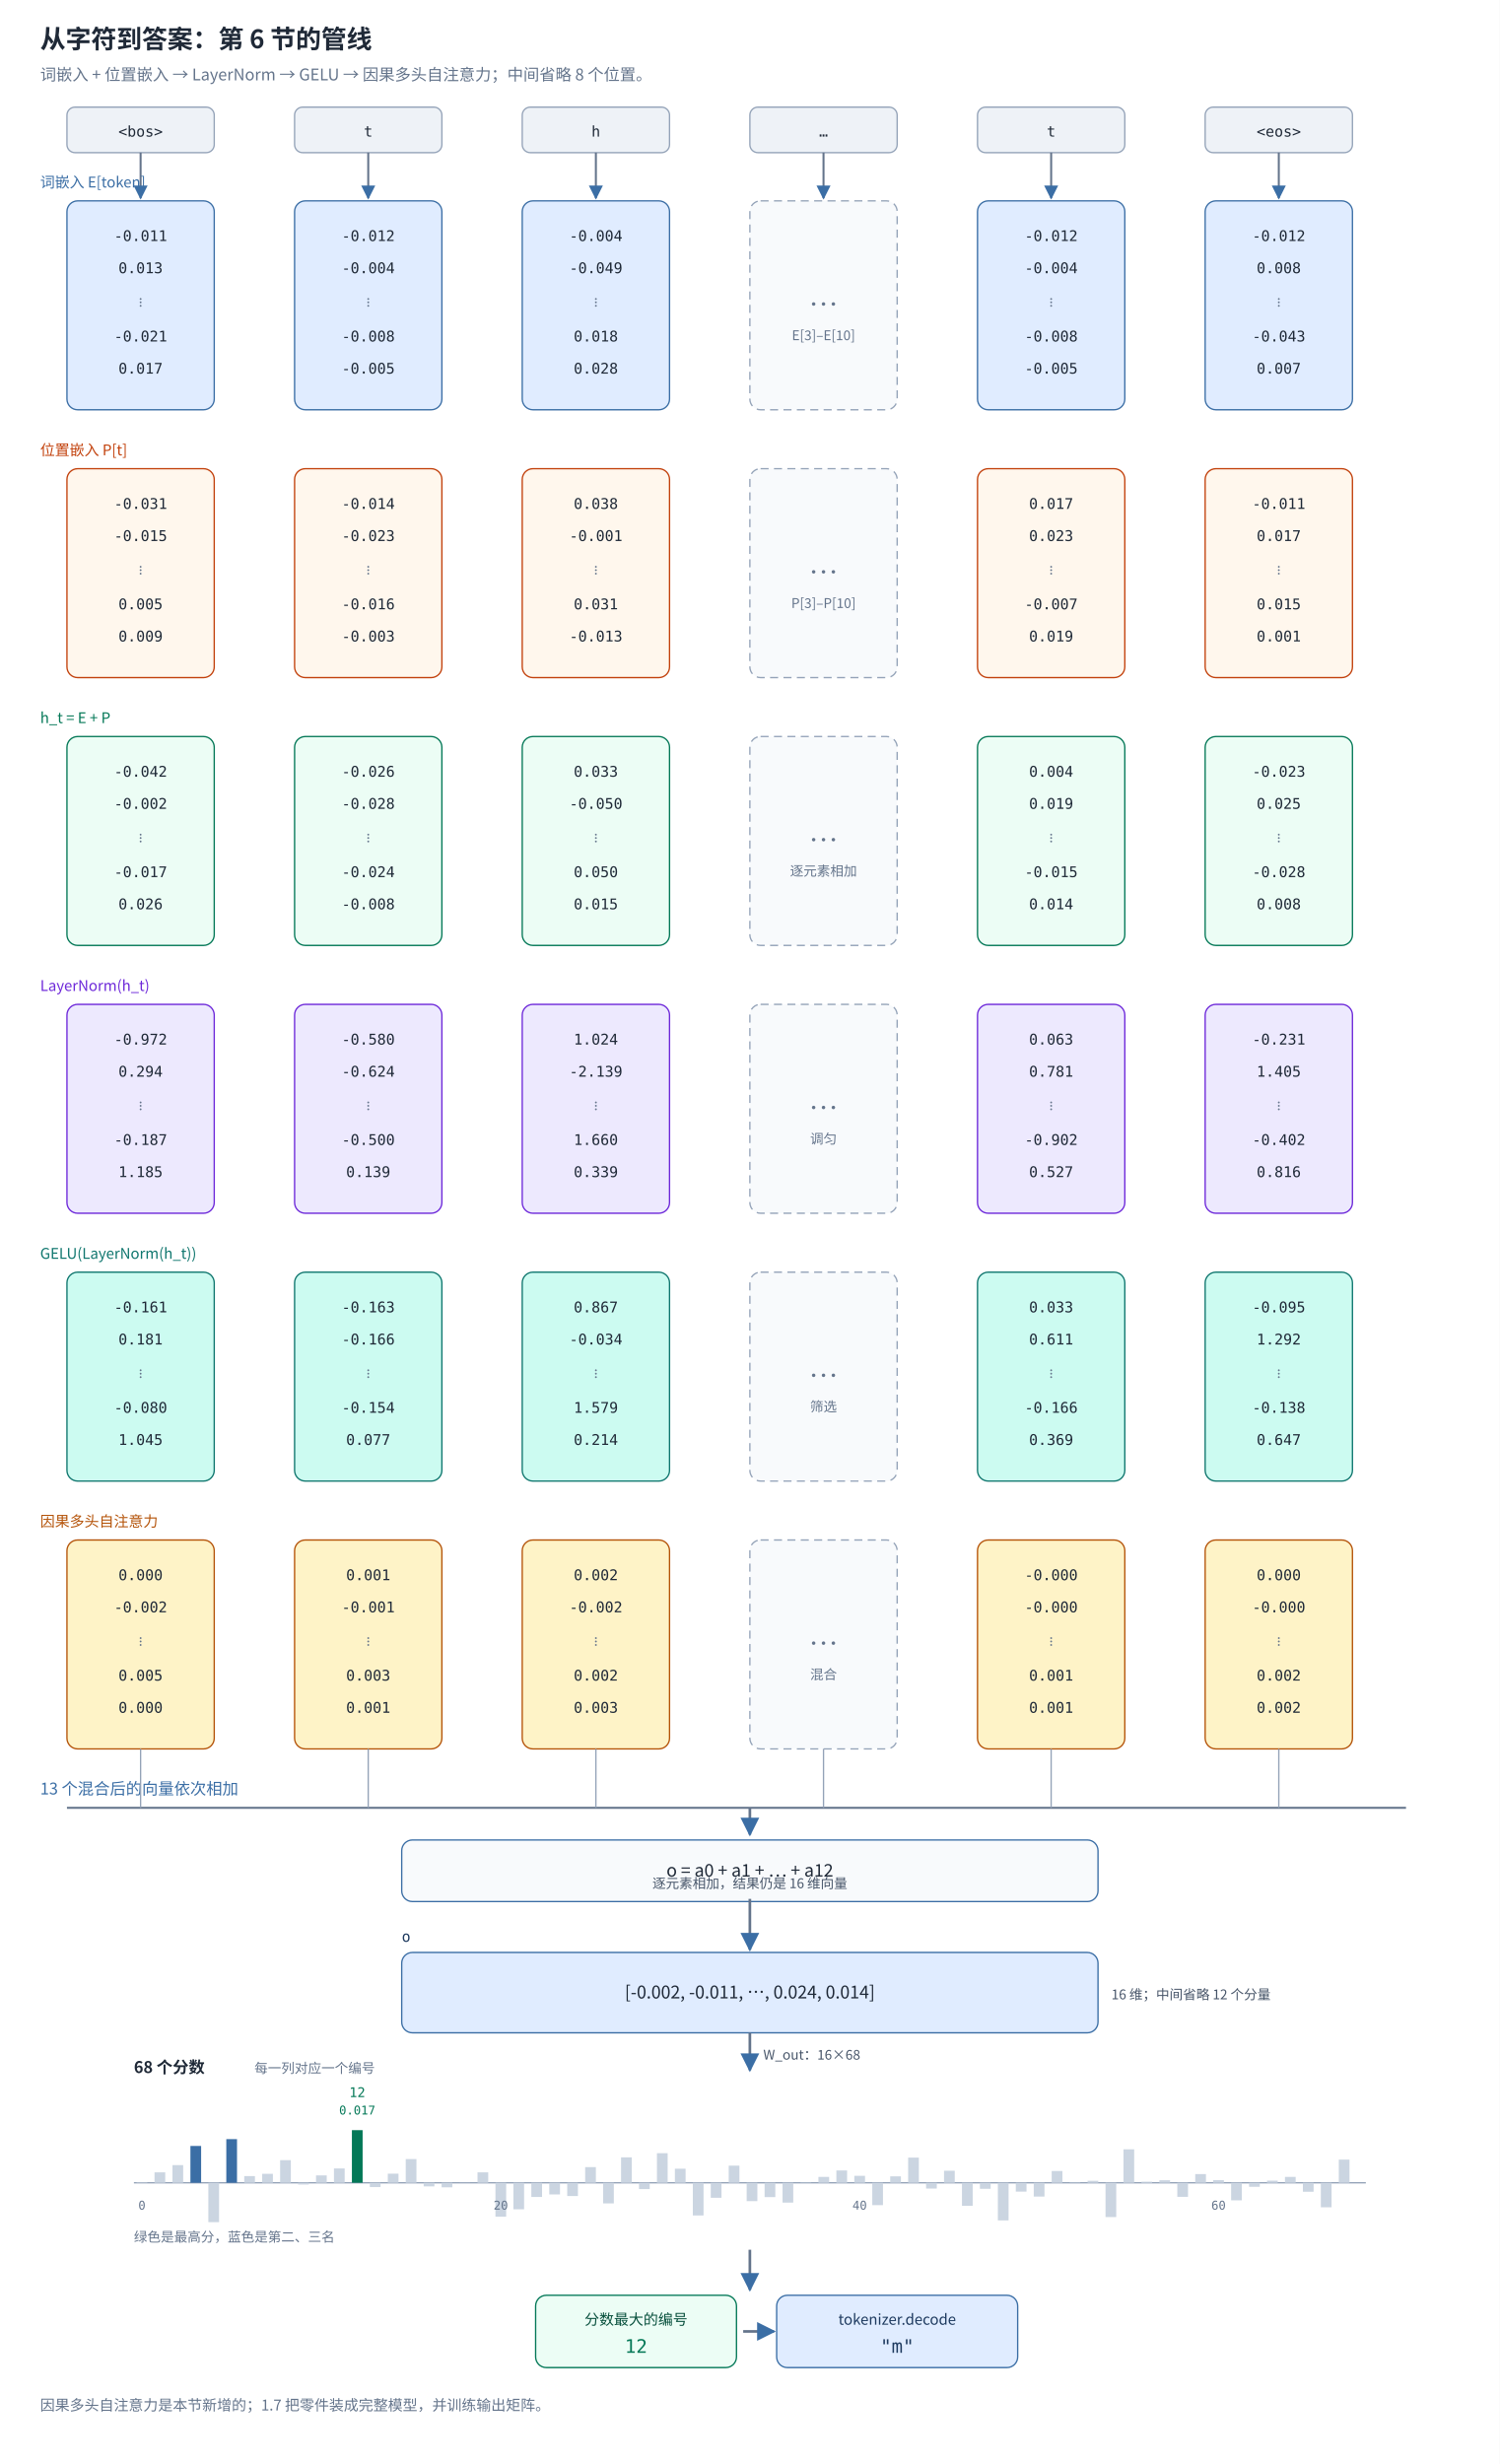
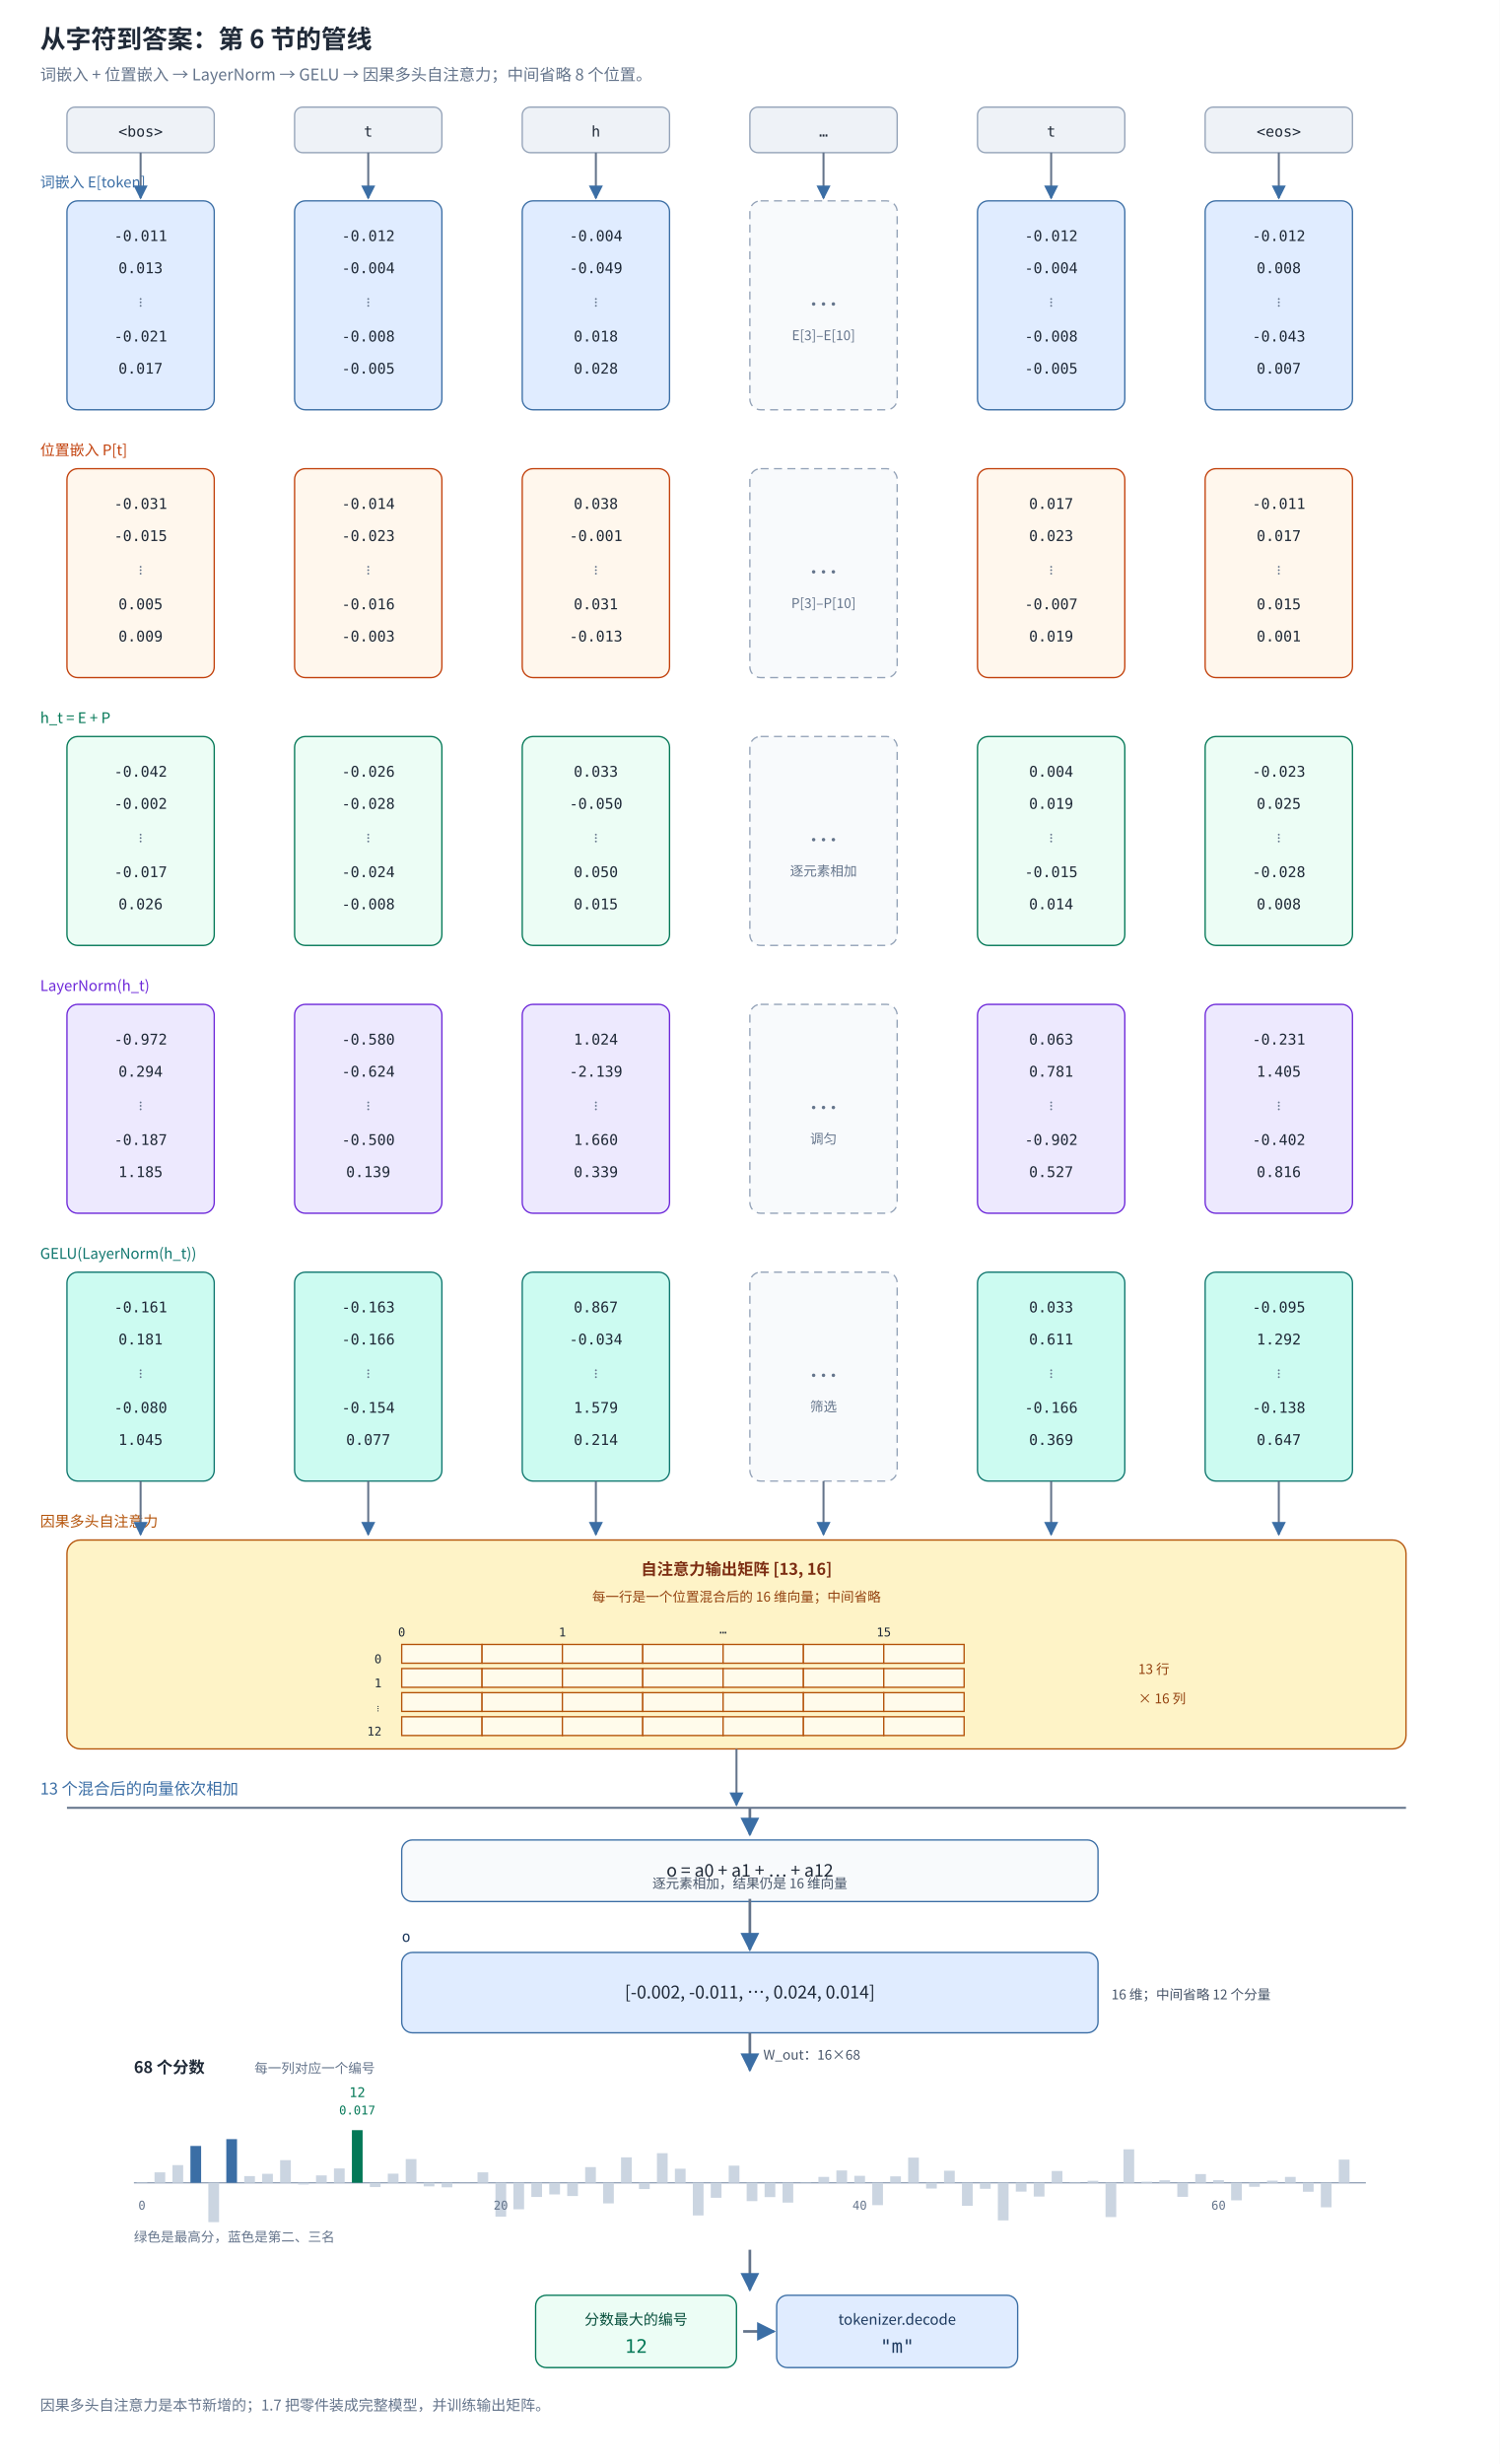
<svg xmlns="http://www.w3.org/2000/svg" viewBox="0 0 1120 1840" role="img" aria-labelledby="title desc">
  <rect width="1120" height="1840" fill="#ffffff" />
  <text x="30" y="36" font-family="system-ui, 'Noto Sans CJK SC', sans-serif" font-size="19" font-weight="600" fill="#1f2937">从字符到答案：第 6 节的管线</text>
  <text x="30" y="60" font-family="system-ui, 'Noto Sans CJK SC', sans-serif" font-size="12" fill="#64748b">词嵌入 + 位置嵌入 → LayerNorm → GELU → 因果多头自注意力；中间省略 8 个位置。</text>
  <rect x="50" y="80" width="110" height="34" rx="6" fill="#eef2f7" stroke="#94a3b8" />
  <text x="105" y="102" text-anchor="middle" font-family="ui-monospace, monospace" font-size="11" fill="#1f2937">&lt;bos&gt;</text>
  <line x1="105" y1="114" x2="105" y2="148" stroke="#64748b" stroke-width="1.5" marker-end="url(#arrow)" />
  <rect x="220" y="80" width="110" height="34" rx="6" fill="#eef2f7" stroke="#94a3b8" />
  <text x="275" y="102" text-anchor="middle" font-family="ui-monospace, monospace" font-size="11" fill="#1f2937">t</text>
  <line x1="275" y1="114" x2="275" y2="148" stroke="#64748b" stroke-width="1.5" marker-end="url(#arrow)" />
  <rect x="390" y="80" width="110" height="34" rx="6" fill="#eef2f7" stroke="#94a3b8" />
  <text x="445" y="102" text-anchor="middle" font-family="ui-monospace, monospace" font-size="11" fill="#1f2937">h</text>
  <line x1="445" y1="114" x2="445" y2="148" stroke="#64748b" stroke-width="1.5" marker-end="url(#arrow)" />
  <rect x="560" y="80" width="110" height="34" rx="6" fill="#eef2f7" stroke="#94a3b8" />
  <text x="615" y="102" text-anchor="middle" font-family="ui-monospace, monospace" font-size="11" fill="#1f2937">…</text>
  <line x1="615" y1="114" x2="615" y2="148" stroke="#64748b" stroke-width="1.5" marker-end="url(#arrow)" />
  <rect x="730" y="80" width="110" height="34" rx="6" fill="#eef2f7" stroke="#94a3b8" />
  <text x="785" y="102" text-anchor="middle" font-family="ui-monospace, monospace" font-size="11" fill="#1f2937">t</text>
  <line x1="785" y1="114" x2="785" y2="148" stroke="#64748b" stroke-width="1.5" marker-end="url(#arrow)" />
  <rect x="900" y="80" width="110" height="34" rx="6" fill="#eef2f7" stroke="#94a3b8" />
  <text x="955" y="102" text-anchor="middle" font-family="ui-monospace, monospace" font-size="11" fill="#1f2937">&lt;eos&gt;</text>
  <line x1="955" y1="114" x2="955" y2="148" stroke="#64748b" stroke-width="1.5" marker-end="url(#arrow)" />
  <text x="30" y="140" font-family="system-ui, 'Noto Sans CJK SC', sans-serif" font-size="11" fill="#3b6ea5">词嵌入 E[token]</text>
  <rect x="50" y="150" width="110" height="156" rx="8" fill="#e0ecff" stroke="#3b6ea5" />
  <text x="105" y="180" text-anchor="middle" font-family="ui-monospace, monospace" font-size="11" fill="#1f2937">-0.011</text>
  <text x="105" y="204" text-anchor="middle" font-family="ui-monospace, monospace" font-size="11" fill="#1f2937">0.013</text>
  <text x="105" y="229" text-anchor="middle" font-family="ui-monospace, monospace" font-size="14" fill="#64748b">⋮</text>
  <text x="105" y="255" text-anchor="middle" font-family="ui-monospace, monospace" font-size="11" fill="#1f2937">-0.021</text>
  <text x="105" y="279" text-anchor="middle" font-family="ui-monospace, monospace" font-size="11" fill="#1f2937">0.017</text>
  <rect x="220" y="150" width="110" height="156" rx="8" fill="#e0ecff" stroke="#3b6ea5" />
  <text x="275" y="180" text-anchor="middle" font-family="ui-monospace, monospace" font-size="11" fill="#1f2937">-0.012</text>
  <text x="275" y="204" text-anchor="middle" font-family="ui-monospace, monospace" font-size="11" fill="#1f2937">-0.004</text>
  <text x="275" y="229" text-anchor="middle" font-family="ui-monospace, monospace" font-size="14" fill="#64748b">⋮</text>
  <text x="275" y="255" text-anchor="middle" font-family="ui-monospace, monospace" font-size="11" fill="#1f2937">-0.008</text>
  <text x="275" y="279" text-anchor="middle" font-family="ui-monospace, monospace" font-size="11" fill="#1f2937">-0.005</text>
  <rect x="390" y="150" width="110" height="156" rx="8" fill="#e0ecff" stroke="#3b6ea5" />
  <text x="445" y="180" text-anchor="middle" font-family="ui-monospace, monospace" font-size="11" fill="#1f2937">-0.004</text>
  <text x="445" y="204" text-anchor="middle" font-family="ui-monospace, monospace" font-size="11" fill="#1f2937">-0.049</text>
  <text x="445" y="229" text-anchor="middle" font-family="ui-monospace, monospace" font-size="14" fill="#64748b">⋮</text>
  <text x="445" y="255" text-anchor="middle" font-family="ui-monospace, monospace" font-size="11" fill="#1f2937">0.018</text>
  <text x="445" y="279" text-anchor="middle" font-family="ui-monospace, monospace" font-size="11" fill="#1f2937">0.028</text>
  <rect x="560" y="150" width="110" height="156" rx="8" fill="#f8fafc" stroke="#94a3b8" stroke-dasharray="6 4" />
  <text x="615" y="228" text-anchor="middle" font-size="22" fill="#64748b">…</text>
  <text x="615" y="254" text-anchor="middle" font-family="system-ui, 'Noto Sans CJK SC', sans-serif" font-size="10" fill="#64748b">E[3]–E[10]</text>
  <rect x="730" y="150" width="110" height="156" rx="8" fill="#e0ecff" stroke="#3b6ea5" />
  <text x="785" y="180" text-anchor="middle" font-family="ui-monospace, monospace" font-size="11" fill="#1f2937">-0.012</text>
  <text x="785" y="204" text-anchor="middle" font-family="ui-monospace, monospace" font-size="11" fill="#1f2937">-0.004</text>
  <text x="785" y="229" text-anchor="middle" font-family="ui-monospace, monospace" font-size="14" fill="#64748b">⋮</text>
  <text x="785" y="255" text-anchor="middle" font-family="ui-monospace, monospace" font-size="11" fill="#1f2937">-0.008</text>
  <text x="785" y="279" text-anchor="middle" font-family="ui-monospace, monospace" font-size="11" fill="#1f2937">-0.005</text>
  <rect x="900" y="150" width="110" height="156" rx="8" fill="#e0ecff" stroke="#3b6ea5" />
  <text x="955" y="180" text-anchor="middle" font-family="ui-monospace, monospace" font-size="11" fill="#1f2937">-0.012</text>
  <text x="955" y="204" text-anchor="middle" font-family="ui-monospace, monospace" font-size="11" fill="#1f2937">0.008</text>
  <text x="955" y="229" text-anchor="middle" font-family="ui-monospace, monospace" font-size="14" fill="#64748b">⋮</text>
  <text x="955" y="255" text-anchor="middle" font-family="ui-monospace, monospace" font-size="11" fill="#1f2937">-0.043</text>
  <text x="955" y="279" text-anchor="middle" font-family="ui-monospace, monospace" font-size="11" fill="#1f2937">0.007</text>
  <text x="30" y="340" font-family="system-ui, 'Noto Sans CJK SC', sans-serif" font-size="11" fill="#c2410c">位置嵌入 P[t]</text>
  <rect x="50" y="350" width="110" height="156" rx="8" fill="#fff7ed" stroke="#c2410c" />
  <text x="105" y="380" text-anchor="middle" font-family="ui-monospace, monospace" font-size="11" fill="#1f2937">-0.031</text>
  <text x="105" y="404" text-anchor="middle" font-family="ui-monospace, monospace" font-size="11" fill="#1f2937">-0.015</text>
  <text x="105" y="429" text-anchor="middle" font-family="ui-monospace, monospace" font-size="14" fill="#64748b">⋮</text>
  <text x="105" y="455" text-anchor="middle" font-family="ui-monospace, monospace" font-size="11" fill="#1f2937">0.005</text>
  <text x="105" y="479" text-anchor="middle" font-family="ui-monospace, monospace" font-size="11" fill="#1f2937">0.009</text>
  <rect x="220" y="350" width="110" height="156" rx="8" fill="#fff7ed" stroke="#c2410c" />
  <text x="275" y="380" text-anchor="middle" font-family="ui-monospace, monospace" font-size="11" fill="#1f2937">-0.014</text>
  <text x="275" y="404" text-anchor="middle" font-family="ui-monospace, monospace" font-size="11" fill="#1f2937">-0.023</text>
  <text x="275" y="429" text-anchor="middle" font-family="ui-monospace, monospace" font-size="14" fill="#64748b">⋮</text>
  <text x="275" y="455" text-anchor="middle" font-family="ui-monospace, monospace" font-size="11" fill="#1f2937">-0.016</text>
  <text x="275" y="479" text-anchor="middle" font-family="ui-monospace, monospace" font-size="11" fill="#1f2937">-0.003</text>
  <rect x="390" y="350" width="110" height="156" rx="8" fill="#fff7ed" stroke="#c2410c" />
  <text x="445" y="380" text-anchor="middle" font-family="ui-monospace, monospace" font-size="11" fill="#1f2937">0.038</text>
  <text x="445" y="404" text-anchor="middle" font-family="ui-monospace, monospace" font-size="11" fill="#1f2937">-0.001</text>
  <text x="445" y="429" text-anchor="middle" font-family="ui-monospace, monospace" font-size="14" fill="#64748b">⋮</text>
  <text x="445" y="455" text-anchor="middle" font-family="ui-monospace, monospace" font-size="11" fill="#1f2937">0.031</text>
  <text x="445" y="479" text-anchor="middle" font-family="ui-monospace, monospace" font-size="11" fill="#1f2937">-0.013</text>
  <rect x="560" y="350" width="110" height="156" rx="8" fill="#f8fafc" stroke="#94a3b8" stroke-dasharray="6 4" />
  <text x="615" y="428" text-anchor="middle" font-size="22" fill="#64748b">…</text>
  <text x="615" y="454" text-anchor="middle" font-family="system-ui, 'Noto Sans CJK SC', sans-serif" font-size="10" fill="#64748b">P[3]–P[10]</text>
  <rect x="730" y="350" width="110" height="156" rx="8" fill="#fff7ed" stroke="#c2410c" />
  <text x="785" y="380" text-anchor="middle" font-family="ui-monospace, monospace" font-size="11" fill="#1f2937">0.017</text>
  <text x="785" y="404" text-anchor="middle" font-family="ui-monospace, monospace" font-size="11" fill="#1f2937">0.023</text>
  <text x="785" y="429" text-anchor="middle" font-family="ui-monospace, monospace" font-size="14" fill="#64748b">⋮</text>
  <text x="785" y="455" text-anchor="middle" font-family="ui-monospace, monospace" font-size="11" fill="#1f2937">-0.007</text>
  <text x="785" y="479" text-anchor="middle" font-family="ui-monospace, monospace" font-size="11" fill="#1f2937">0.019</text>
  <rect x="900" y="350" width="110" height="156" rx="8" fill="#fff7ed" stroke="#c2410c" />
  <text x="955" y="380" text-anchor="middle" font-family="ui-monospace, monospace" font-size="11" fill="#1f2937">-0.011</text>
  <text x="955" y="404" text-anchor="middle" font-family="ui-monospace, monospace" font-size="11" fill="#1f2937">0.017</text>
  <text x="955" y="429" text-anchor="middle" font-family="ui-monospace, monospace" font-size="14" fill="#64748b">⋮</text>
  <text x="955" y="455" text-anchor="middle" font-family="ui-monospace, monospace" font-size="11" fill="#1f2937">0.015</text>
  <text x="955" y="479" text-anchor="middle" font-family="ui-monospace, monospace" font-size="11" fill="#1f2937">0.001</text>
  <text x="30" y="540" font-family="system-ui, 'Noto Sans CJK SC', sans-serif" font-size="11" fill="#047857">h_t = E + P</text>
  <rect x="50" y="550" width="110" height="156" rx="8" fill="#ecfdf5" stroke="#047857" />
  <text x="105" y="580" text-anchor="middle" font-family="ui-monospace, monospace" font-size="11" fill="#1f2937">-0.042</text>
  <text x="105" y="604" text-anchor="middle" font-family="ui-monospace, monospace" font-size="11" fill="#1f2937">-0.002</text>
  <text x="105" y="629" text-anchor="middle" font-family="ui-monospace, monospace" font-size="14" fill="#64748b">⋮</text>
  <text x="105" y="655" text-anchor="middle" font-family="ui-monospace, monospace" font-size="11" fill="#1f2937">-0.017</text>
  <text x="105" y="679" text-anchor="middle" font-family="ui-monospace, monospace" font-size="11" fill="#1f2937">0.026</text>
  <rect x="220" y="550" width="110" height="156" rx="8" fill="#ecfdf5" stroke="#047857" />
  <text x="275" y="580" text-anchor="middle" font-family="ui-monospace, monospace" font-size="11" fill="#1f2937">-0.026</text>
  <text x="275" y="604" text-anchor="middle" font-family="ui-monospace, monospace" font-size="11" fill="#1f2937">-0.028</text>
  <text x="275" y="629" text-anchor="middle" font-family="ui-monospace, monospace" font-size="14" fill="#64748b">⋮</text>
  <text x="275" y="655" text-anchor="middle" font-family="ui-monospace, monospace" font-size="11" fill="#1f2937">-0.024</text>
  <text x="275" y="679" text-anchor="middle" font-family="ui-monospace, monospace" font-size="11" fill="#1f2937">-0.008</text>
  <rect x="390" y="550" width="110" height="156" rx="8" fill="#ecfdf5" stroke="#047857" />
  <text x="445" y="580" text-anchor="middle" font-family="ui-monospace, monospace" font-size="11" fill="#1f2937">0.033</text>
  <text x="445" y="604" text-anchor="middle" font-family="ui-monospace, monospace" font-size="11" fill="#1f2937">-0.050</text>
  <text x="445" y="629" text-anchor="middle" font-family="ui-monospace, monospace" font-size="14" fill="#64748b">⋮</text>
  <text x="445" y="655" text-anchor="middle" font-family="ui-monospace, monospace" font-size="11" fill="#1f2937">0.050</text>
  <text x="445" y="679" text-anchor="middle" font-family="ui-monospace, monospace" font-size="11" fill="#1f2937">0.015</text>
  <rect x="560" y="550" width="110" height="156" rx="8" fill="#f8fafc" stroke="#94a3b8" stroke-dasharray="6 4" />
  <text x="615" y="628" text-anchor="middle" font-size="22" fill="#64748b">…</text>
  <text x="615" y="654" text-anchor="middle" font-family="system-ui, 'Noto Sans CJK SC', sans-serif" font-size="10" fill="#64748b">逐元素相加</text>
  <rect x="730" y="550" width="110" height="156" rx="8" fill="#ecfdf5" stroke="#047857" />
  <text x="785" y="580" text-anchor="middle" font-family="ui-monospace, monospace" font-size="11" fill="#1f2937">0.004</text>
  <text x="785" y="604" text-anchor="middle" font-family="ui-monospace, monospace" font-size="11" fill="#1f2937">0.019</text>
  <text x="785" y="629" text-anchor="middle" font-family="ui-monospace, monospace" font-size="14" fill="#64748b">⋮</text>
  <text x="785" y="655" text-anchor="middle" font-family="ui-monospace, monospace" font-size="11" fill="#1f2937">-0.015</text>
  <text x="785" y="679" text-anchor="middle" font-family="ui-monospace, monospace" font-size="11" fill="#1f2937">0.014</text>
  <rect x="900" y="550" width="110" height="156" rx="8" fill="#ecfdf5" stroke="#047857" />
  <text x="955" y="580" text-anchor="middle" font-family="ui-monospace, monospace" font-size="11" fill="#1f2937">-0.023</text>
  <text x="955" y="604" text-anchor="middle" font-family="ui-monospace, monospace" font-size="11" fill="#1f2937">0.025</text>
  <text x="955" y="629" text-anchor="middle" font-family="ui-monospace, monospace" font-size="14" fill="#64748b">⋮</text>
  <text x="955" y="655" text-anchor="middle" font-family="ui-monospace, monospace" font-size="11" fill="#1f2937">-0.028</text>
  <text x="955" y="679" text-anchor="middle" font-family="ui-monospace, monospace" font-size="11" fill="#1f2937">0.008</text>
  <text x="30" y="740" font-family="system-ui, 'Noto Sans CJK SC', sans-serif" font-size="11" fill="#6d28d9">LayerNorm(h_t)</text>
  <rect x="50" y="750" width="110" height="156" rx="8" fill="#ede9fe" stroke="#6d28d9" />
  <text x="105" y="780" text-anchor="middle" font-family="ui-monospace, monospace" font-size="11" fill="#1f2937">-0.972</text>
  <text x="105" y="804" text-anchor="middle" font-family="ui-monospace, monospace" font-size="11" fill="#1f2937">0.294</text>
  <text x="105" y="829" text-anchor="middle" font-family="ui-monospace, monospace" font-size="14" fill="#64748b">⋮</text>
  <text x="105" y="855" text-anchor="middle" font-family="ui-monospace, monospace" font-size="11" fill="#1f2937">-0.187</text>
  <text x="105" y="879" text-anchor="middle" font-family="ui-monospace, monospace" font-size="11" fill="#1f2937">1.185</text>
  <rect x="220" y="750" width="110" height="156" rx="8" fill="#ede9fe" stroke="#6d28d9" />
  <text x="275" y="780" text-anchor="middle" font-family="ui-monospace, monospace" font-size="11" fill="#1f2937">-0.580</text>
  <text x="275" y="804" text-anchor="middle" font-family="ui-monospace, monospace" font-size="11" fill="#1f2937">-0.624</text>
  <text x="275" y="829" text-anchor="middle" font-family="ui-monospace, monospace" font-size="14" fill="#64748b">⋮</text>
  <text x="275" y="855" text-anchor="middle" font-family="ui-monospace, monospace" font-size="11" fill="#1f2937">-0.500</text>
  <text x="275" y="879" text-anchor="middle" font-family="ui-monospace, monospace" font-size="11" fill="#1f2937">0.139</text>
  <rect x="390" y="750" width="110" height="156" rx="8" fill="#ede9fe" stroke="#6d28d9" />
  <text x="445" y="780" text-anchor="middle" font-family="ui-monospace, monospace" font-size="11" fill="#1f2937">1.024</text>
  <text x="445" y="804" text-anchor="middle" font-family="ui-monospace, monospace" font-size="11" fill="#1f2937">-2.139</text>
  <text x="445" y="829" text-anchor="middle" font-family="ui-monospace, monospace" font-size="14" fill="#64748b">⋮</text>
  <text x="445" y="855" text-anchor="middle" font-family="ui-monospace, monospace" font-size="11" fill="#1f2937">1.660</text>
  <text x="445" y="879" text-anchor="middle" font-family="ui-monospace, monospace" font-size="11" fill="#1f2937">0.339</text>
  <rect x="560" y="750" width="110" height="156" rx="8" fill="#f8fafc" stroke="#94a3b8" stroke-dasharray="6 4" />
  <text x="615" y="828" text-anchor="middle" font-size="22" fill="#64748b">…</text>
  <text x="615" y="854" text-anchor="middle" font-family="system-ui, 'Noto Sans CJK SC', sans-serif" font-size="10" fill="#64748b">调匀</text>
  <rect x="730" y="750" width="110" height="156" rx="8" fill="#ede9fe" stroke="#6d28d9" />
  <text x="785" y="780" text-anchor="middle" font-family="ui-monospace, monospace" font-size="11" fill="#1f2937">0.063</text>
  <text x="785" y="804" text-anchor="middle" font-family="ui-monospace, monospace" font-size="11" fill="#1f2937">0.781</text>
  <text x="785" y="829" text-anchor="middle" font-family="ui-monospace, monospace" font-size="14" fill="#64748b">⋮</text>
  <text x="785" y="855" text-anchor="middle" font-family="ui-monospace, monospace" font-size="11" fill="#1f2937">-0.902</text>
  <text x="785" y="879" text-anchor="middle" font-family="ui-monospace, monospace" font-size="11" fill="#1f2937">0.527</text>
  <rect x="900" y="750" width="110" height="156" rx="8" fill="#ede9fe" stroke="#6d28d9" />
  <text x="955" y="780" text-anchor="middle" font-family="ui-monospace, monospace" font-size="11" fill="#1f2937">-0.231</text>
  <text x="955" y="804" text-anchor="middle" font-family="ui-monospace, monospace" font-size="11" fill="#1f2937">1.405</text>
  <text x="955" y="829" text-anchor="middle" font-family="ui-monospace, monospace" font-size="14" fill="#64748b">⋮</text>
  <text x="955" y="855" text-anchor="middle" font-family="ui-monospace, monospace" font-size="11" fill="#1f2937">-0.402</text>
  <text x="955" y="879" text-anchor="middle" font-family="ui-monospace, monospace" font-size="11" fill="#1f2937">0.816</text>
  <text x="30" y="940" font-family="system-ui, 'Noto Sans CJK SC', sans-serif" font-size="11" fill="#0f766e">GELU(LayerNorm(h_t))</text>
  <rect x="50" y="950" width="110" height="156" rx="8" fill="#ccfbf1" stroke="#0f766e" />
  <text x="105" y="980" text-anchor="middle" font-family="ui-monospace, monospace" font-size="11" fill="#1f2937">-0.161</text>
  <text x="105" y="1004" text-anchor="middle" font-family="ui-monospace, monospace" font-size="11" fill="#1f2937">0.181</text>
  <text x="105" y="1029" text-anchor="middle" font-family="ui-monospace, monospace" font-size="14" fill="#64748b">⋮</text>
  <text x="105" y="1055" text-anchor="middle" font-family="ui-monospace, monospace" font-size="11" fill="#1f2937">-0.080</text>
  <text x="105" y="1079" text-anchor="middle" font-family="ui-monospace, monospace" font-size="11" fill="#1f2937">1.045</text>
  <rect x="220" y="950" width="110" height="156" rx="8" fill="#ccfbf1" stroke="#0f766e" />
  <text x="275" y="980" text-anchor="middle" font-family="ui-monospace, monospace" font-size="11" fill="#1f2937">-0.163</text>
  <text x="275" y="1004" text-anchor="middle" font-family="ui-monospace, monospace" font-size="11" fill="#1f2937">-0.166</text>
  <text x="275" y="1029" text-anchor="middle" font-family="ui-monospace, monospace" font-size="14" fill="#64748b">⋮</text>
  <text x="275" y="1055" text-anchor="middle" font-family="ui-monospace, monospace" font-size="11" fill="#1f2937">-0.154</text>
  <text x="275" y="1079" text-anchor="middle" font-family="ui-monospace, monospace" font-size="11" fill="#1f2937">0.077</text>
  <rect x="390" y="950" width="110" height="156" rx="8" fill="#ccfbf1" stroke="#0f766e" />
  <text x="445" y="980" text-anchor="middle" font-family="ui-monospace, monospace" font-size="11" fill="#1f2937">0.867</text>
  <text x="445" y="1004" text-anchor="middle" font-family="ui-monospace, monospace" font-size="11" fill="#1f2937">-0.034</text>
  <text x="445" y="1029" text-anchor="middle" font-family="ui-monospace, monospace" font-size="14" fill="#64748b">⋮</text>
  <text x="445" y="1055" text-anchor="middle" font-family="ui-monospace, monospace" font-size="11" fill="#1f2937">1.579</text>
  <text x="445" y="1079" text-anchor="middle" font-family="ui-monospace, monospace" font-size="11" fill="#1f2937">0.214</text>
  <rect x="560" y="950" width="110" height="156" rx="8" fill="#f8fafc" stroke="#94a3b8" stroke-dasharray="6 4" />
  <text x="615" y="1028" text-anchor="middle" font-size="22" fill="#64748b">…</text>
  <text x="615" y="1054" text-anchor="middle" font-family="system-ui, 'Noto Sans CJK SC', sans-serif" font-size="10" fill="#64748b">筛选</text>
  <rect x="730" y="950" width="110" height="156" rx="8" fill="#ccfbf1" stroke="#0f766e" />
  <text x="785" y="980" text-anchor="middle" font-family="ui-monospace, monospace" font-size="11" fill="#1f2937">0.033</text>
  <text x="785" y="1004" text-anchor="middle" font-family="ui-monospace, monospace" font-size="11" fill="#1f2937">0.611</text>
  <text x="785" y="1029" text-anchor="middle" font-family="ui-monospace, monospace" font-size="14" fill="#64748b">⋮</text>
  <text x="785" y="1055" text-anchor="middle" font-family="ui-monospace, monospace" font-size="11" fill="#1f2937">-0.166</text>
  <text x="785" y="1079" text-anchor="middle" font-family="ui-monospace, monospace" font-size="11" fill="#1f2937">0.369</text>
  <rect x="900" y="950" width="110" height="156" rx="8" fill="#ccfbf1" stroke="#0f766e" />
  <text x="955" y="980" text-anchor="middle" font-family="ui-monospace, monospace" font-size="11" fill="#1f2937">-0.095</text>
  <text x="955" y="1004" text-anchor="middle" font-family="ui-monospace, monospace" font-size="11" fill="#1f2937">1.292</text>
  <text x="955" y="1029" text-anchor="middle" font-family="ui-monospace, monospace" font-size="14" fill="#64748b">⋮</text>
  <text x="955" y="1055" text-anchor="middle" font-family="ui-monospace, monospace" font-size="11" fill="#1f2937">-0.138</text>
  <text x="955" y="1079" text-anchor="middle" font-family="ui-monospace, monospace" font-size="11" fill="#1f2937">0.647</text>
  <text x="30" y="1140" font-family="system-ui, 'Noto Sans CJK SC', sans-serif" font-size="11" fill="#b45309">因果多头自注意力</text>
-   <rect x="50" y="1150" width="110" height="156" rx="8" fill="#fef3c7" stroke="#b45309" />
-   <text x="105" y="1180" text-anchor="middle" font-family="ui-monospace, monospace" font-size="11" fill="#1f2937">0.000</text>
-   <text x="105" y="1204" text-anchor="middle" font-family="ui-monospace, monospace" font-size="11" fill="#1f2937">-0.002</text>
-   <text x="105" y="1229" text-anchor="middle" font-family="ui-monospace, monospace" font-size="14" fill="#64748b">⋮</text>
-   <text x="105" y="1255" text-anchor="middle" font-family="ui-monospace, monospace" font-size="11" fill="#1f2937">0.005</text>
-   <text x="105" y="1279" text-anchor="middle" font-family="ui-monospace, monospace" font-size="11" fill="#1f2937">0.000</text>
-   <rect x="220" y="1150" width="110" height="156" rx="8" fill="#fef3c7" stroke="#b45309" />
-   <text x="275" y="1180" text-anchor="middle" font-family="ui-monospace, monospace" font-size="11" fill="#1f2937">0.001</text>
-   <text x="275" y="1204" text-anchor="middle" font-family="ui-monospace, monospace" font-size="11" fill="#1f2937">-0.001</text>
-   <text x="275" y="1229" text-anchor="middle" font-family="ui-monospace, monospace" font-size="14" fill="#64748b">⋮</text>
-   <text x="275" y="1255" text-anchor="middle" font-family="ui-monospace, monospace" font-size="11" fill="#1f2937">0.003</text>
-   <text x="275" y="1279" text-anchor="middle" font-family="ui-monospace, monospace" font-size="11" fill="#1f2937">0.001</text>
-   <rect x="390" y="1150" width="110" height="156" rx="8" fill="#fef3c7" stroke="#b45309" />
-   <text x="445" y="1180" text-anchor="middle" font-family="ui-monospace, monospace" font-size="11" fill="#1f2937">0.002</text>
-   <text x="445" y="1204" text-anchor="middle" font-family="ui-monospace, monospace" font-size="11" fill="#1f2937">-0.002</text>
-   <text x="445" y="1229" text-anchor="middle" font-family="ui-monospace, monospace" font-size="14" fill="#64748b">⋮</text>
-   <text x="445" y="1255" text-anchor="middle" font-family="ui-monospace, monospace" font-size="11" fill="#1f2937">0.002</text>
-   <text x="445" y="1279" text-anchor="middle" font-family="ui-monospace, monospace" font-size="11" fill="#1f2937">0.003</text>
-   <rect x="560" y="1150" width="110" height="156" rx="8" fill="#f8fafc" stroke="#94a3b8" stroke-dasharray="6 4" />
-   <text x="615" y="1228" text-anchor="middle" font-size="22" fill="#64748b">…</text>
-   <text x="615" y="1254" text-anchor="middle" font-family="system-ui, 'Noto Sans CJK SC', sans-serif" font-size="10" fill="#64748b">混合</text>
-   <rect x="730" y="1150" width="110" height="156" rx="8" fill="#fef3c7" stroke="#b45309" />
-   <text x="785" y="1180" text-anchor="middle" font-family="ui-monospace, monospace" font-size="11" fill="#1f2937">-0.000</text>
-   <text x="785" y="1204" text-anchor="middle" font-family="ui-monospace, monospace" font-size="11" fill="#1f2937">-0.000</text>
-   <text x="785" y="1229" text-anchor="middle" font-family="ui-monospace, monospace" font-size="14" fill="#64748b">⋮</text>
-   <text x="785" y="1255" text-anchor="middle" font-family="ui-monospace, monospace" font-size="11" fill="#1f2937">0.001</text>
-   <text x="785" y="1279" text-anchor="middle" font-family="ui-monospace, monospace" font-size="11" fill="#1f2937">0.001</text>
-   <rect x="900" y="1150" width="110" height="156" rx="8" fill="#fef3c7" stroke="#b45309" />
-   <text x="955" y="1180" text-anchor="middle" font-family="ui-monospace, monospace" font-size="11" fill="#1f2937">0.000</text>
-   <text x="955" y="1204" text-anchor="middle" font-family="ui-monospace, monospace" font-size="11" fill="#1f2937">-0.000</text>
-   <text x="955" y="1229" text-anchor="middle" font-family="ui-monospace, monospace" font-size="14" fill="#64748b">⋮</text>
-   <text x="955" y="1255" text-anchor="middle" font-family="ui-monospace, monospace" font-size="11" fill="#1f2937">0.002</text>
-   <text x="955" y="1279" text-anchor="middle" font-family="ui-monospace, monospace" font-size="11" fill="#1f2937">0.002</text>
+   <rect x="50" y="1150" width="1000" height="156" rx="10" fill="#fef3c7" stroke="#b45309" />
+   <text x="550" y="1176" text-anchor="middle" font-family="system-ui, 'Noto Sans CJK SC', sans-serif" font-size="12" font-weight="600" fill="#7c2d12">自注意力输出矩阵 [13, 16]</text>
+   <text x="550" y="1196" text-anchor="middle" font-family="system-ui, 'Noto Sans CJK SC', sans-serif" font-size="10" fill="#92400e">每一行是一个位置混合后的 16 维向量；中间省略</text>
+   <g font-family="ui-monospace, monospace" font-size="9" fill="#1f2937">
+     <text x="300" y="1222" text-anchor="middle">0</text>
+     <text x="420" y="1222" text-anchor="middle">1</text>
+     <text x="540" y="1222" text-anchor="middle">⋯</text>
+     <text x="660" y="1222" text-anchor="middle">15</text>
+     <text x="285" y="1242" text-anchor="end">0</text>
+     <rect x="300" y="1228" width="60" height="14" fill="#fffbeb" stroke="#b45309" />
+     <rect x="360" y="1228" width="60" height="14" fill="#fffbeb" stroke="#b45309" />
+     <rect x="420" y="1228" width="60" height="14" fill="#fffbeb" stroke="#b45309" />
+     <rect x="480" y="1228" width="60" height="14" fill="#fffbeb" stroke="#b45309" />
+     <rect x="540" y="1228" width="60" height="14" fill="#fffbeb" stroke="#b45309" />
+     <rect x="600" y="1228" width="60" height="14" fill="#fffbeb" stroke="#b45309" />
+     <rect x="660" y="1228" width="60" height="14" fill="#fffbeb" stroke="#b45309" />
+     <text x="285" y="1260" text-anchor="end">1</text>
+     <rect x="300" y="1246" width="60" height="14" fill="#fffbeb" stroke="#b45309" />
+     <rect x="360" y="1246" width="60" height="14" fill="#fffbeb" stroke="#b45309" />
+     <rect x="420" y="1246" width="60" height="14" fill="#fffbeb" stroke="#b45309" />
+     <rect x="480" y="1246" width="60" height="14" fill="#fffbeb" stroke="#b45309" />
+     <rect x="540" y="1246" width="60" height="14" fill="#fffbeb" stroke="#b45309" />
+     <rect x="600" y="1246" width="60" height="14" fill="#fffbeb" stroke="#b45309" />
+     <rect x="660" y="1246" width="60" height="14" fill="#fffbeb" stroke="#b45309" />
+     <text x="285" y="1278" text-anchor="end">⋮</text>
+     <rect x="300" y="1264" width="60" height="14" fill="#fffbeb" stroke="#b45309" />
+     <rect x="360" y="1264" width="60" height="14" fill="#fffbeb" stroke="#b45309" />
+     <rect x="420" y="1264" width="60" height="14" fill="#fffbeb" stroke="#b45309" />
+     <rect x="480" y="1264" width="60" height="14" fill="#fffbeb" stroke="#b45309" />
+     <rect x="540" y="1264" width="60" height="14" fill="#fffbeb" stroke="#b45309" />
+     <rect x="600" y="1264" width="60" height="14" fill="#fffbeb" stroke="#b45309" />
+     <rect x="660" y="1264" width="60" height="14" fill="#fffbeb" stroke="#b45309" />
+     <text x="285" y="1296" text-anchor="end">12</text>
+     <rect x="300" y="1282" width="60" height="14" fill="#fffbeb" stroke="#b45309" />
+     <rect x="360" y="1282" width="60" height="14" fill="#fffbeb" stroke="#b45309" />
+     <rect x="420" y="1282" width="60" height="14" fill="#fffbeb" stroke="#b45309" />
+     <rect x="480" y="1282" width="60" height="14" fill="#fffbeb" stroke="#b45309" />
+     <rect x="540" y="1282" width="60" height="14" fill="#fffbeb" stroke="#b45309" />
+     <rect x="600" y="1282" width="60" height="14" fill="#fffbeb" stroke="#b45309" />
+     <rect x="660" y="1282" width="60" height="14" fill="#fffbeb" stroke="#b45309" />
+   </g>
+   <text x="850" y="1250" font-family="system-ui, 'Noto Sans CJK SC', sans-serif" font-size="10" fill="#92400e">13 行</text>
+   <text x="850" y="1272" font-family="system-ui, 'Noto Sans CJK SC', sans-serif" font-size="10" fill="#92400e">× 16 列</text>
+   <line x1="105" y1="1106" x2="105" y2="1146" stroke="#64748b" stroke-width="1.5" marker-end="url(#arrow)" />
+   <line x1="275" y1="1106" x2="275" y2="1146" stroke="#64748b" stroke-width="1.5" marker-end="url(#arrow)" />
+   <line x1="445" y1="1106" x2="445" y2="1146" stroke="#64748b" stroke-width="1.5" marker-end="url(#arrow)" />
+   <line x1="615" y1="1106" x2="615" y2="1146" stroke="#64748b" stroke-width="1.5" marker-end="url(#arrow)" />
+   <line x1="785" y1="1106" x2="785" y2="1146" stroke="#64748b" stroke-width="1.5" marker-end="url(#arrow)" />
+   <line x1="955" y1="1106" x2="955" y2="1146" stroke="#64748b" stroke-width="1.5" marker-end="url(#arrow)" />
  <text x="30" y="1340" font-family="system-ui, 'Noto Sans CJK SC', sans-serif" font-size="12" fill="#3b6ea5">13 个混合后的向量依次相加</text>
  <line x1="50" y1="1350" x2="1050" y2="1350" stroke="#64748b" stroke-width="1.5" />
-   <line x1="105" y1="1306" x2="105" y2="1350" stroke="#94a3b8" stroke-width="1" />
-   <line x1="275" y1="1306" x2="275" y2="1350" stroke="#94a3b8" stroke-width="1" />
-   <line x1="445" y1="1306" x2="445" y2="1350" stroke="#94a3b8" stroke-width="1" />
-   <line x1="615" y1="1306" x2="615" y2="1350" stroke="#94a3b8" stroke-width="1" />
-   <line x1="785" y1="1306" x2="785" y2="1350" stroke="#94a3b8" stroke-width="1" />
-   <line x1="955" y1="1306" x2="955" y2="1350" stroke="#94a3b8" stroke-width="1" />
+   <line x1="550" y1="1306" x2="550" y2="1348" stroke="#64748b" stroke-width="1.5" marker-end="url(#arrow)" />
  <line x1="560" y1="1350" x2="560" y2="1370" stroke="#64748b" stroke-width="2" marker-end="url(#arrow)" />
  <rect x="300" y="1374" width="520" height="46" rx="8" fill="#f8fafc" stroke="#3b6ea5" />
  <text x="560.0" y="1401.333" text-anchor="middle" font-family="system-ui, 'Noto Sans CJK SC', sans-serif" font-size="13" fill="#1f2937">o = a0 + a1 + ⋯ + a12</text>
  <text x="560" y="1410" text-anchor="middle" font-family="system-ui, 'Noto Sans CJK SC', sans-serif" font-size="10" fill="#475569">逐元素相加，结果仍是 16 维向量</text>
  <line x1="560" y1="1418" x2="560" y2="1456" stroke="#64748b" stroke-width="2" marker-end="url(#arrow)" />
  <text x="300" y="1450" font-family="ui-monospace, monospace" font-size="11" fill="#1e3a5f">o</text>
  <rect x="300" y="1458" width="520" height="60" rx="8" fill="#e0ecff" stroke="#3b6ea5" />
  <text x="560.0" y="1492.333" text-anchor="middle" font-family="system-ui, 'Noto Sans CJK SC', sans-serif" font-size="13" fill="#1f2937">[-0.002, -0.011, …, 0.024, 0.014]</text>
  <text x="830" y="1493" font-family="system-ui, 'Noto Sans CJK SC', sans-serif" font-size="10" fill="#475569">16 维；中间省略 12 个分量</text>
  <line x1="560" y1="1518" x2="560" y2="1546" stroke="#64748b" stroke-width="2" marker-end="url(#arrow)" />
  <text x="570" y="1538" font-family="system-ui, 'Noto Sans CJK SC', sans-serif" font-size="10" fill="#475569">W_out：16×68</text>
  <text x="100" y="1548" font-family="system-ui, 'Noto Sans CJK SC', sans-serif" font-size="12" font-weight="600" fill="#1f2937">68 个分数</text>
  <text x="190" y="1548" font-family="system-ui, 'Noto Sans CJK SC', sans-serif" font-size="10" fill="#64748b">每一列对应一个编号</text>
  <line x1="100" y1="1630" x2="1020" y2="1630" stroke="#94a3b8" stroke-width="1" />
  <rect x="102.0" y="1629.7" width="8" height="0.3" fill="#cbd5e1" />
  <rect x="115.4" y="1622.2" width="8" height="7.8" fill="#cbd5e1" />
  <rect x="128.8" y="1616.8" width="8" height="13.2" fill="#cbd5e1" />
  <rect x="142.2" y="1602.5" width="8" height="27.5" fill="#3b6ea5" />
  <rect x="155.6" y="1630.0" width="8" height="29.4" fill="#cbd5e1" />
  <rect x="169.0" y="1597.4" width="8" height="32.6" fill="#3b6ea5" />
  <rect x="182.4" y="1625.0" width="8" height="5.0" fill="#cbd5e1" />
  <rect x="195.8" y="1623.3" width="8" height="6.7" fill="#cbd5e1" />
  <rect x="209.2" y="1613.1" width="8" height="16.9" fill="#cbd5e1" />
  <rect x="222.6" y="1630.0" width="8" height="1.3" fill="#cbd5e1" />
  <rect x="236.0" y="1624.5" width="8" height="5.5" fill="#cbd5e1" />
  <rect x="249.4" y="1619.3" width="8" height="10.7" fill="#cbd5e1" />
  <rect x="262.8" y="1590.7" width="8" height="39.3" fill="#047857" />
  <rect x="276.2" y="1630.0" width="8" height="3.2" fill="#cbd5e1" />
  <rect x="289.6" y="1623.2" width="8" height="6.8" fill="#cbd5e1" />
  <rect x="303.0" y="1612.3" width="8" height="17.7" fill="#cbd5e1" />
  <rect x="316.4" y="1630.0" width="8" height="2.7" fill="#cbd5e1" />
  <rect x="329.8" y="1630.0" width="8" height="3.4" fill="#cbd5e1" />
  <rect x="343.2" y="1630.0" width="8" height="0.1" fill="#cbd5e1" />
  <rect x="356.6" y="1622.2" width="8" height="7.8" fill="#cbd5e1" />
  <rect x="370.0" y="1630.0" width="8" height="25.3" fill="#cbd5e1" />
  <rect x="383.4" y="1630.0" width="8" height="19.8" fill="#cbd5e1" />
  <rect x="396.8" y="1630.0" width="8" height="10.6" fill="#cbd5e1" />
  <rect x="410.2" y="1630.0" width="8" height="8.7" fill="#cbd5e1" />
  <rect x="423.6" y="1630.0" width="8" height="9.9" fill="#cbd5e1" />
  <rect x="437.0" y="1618.3" width="8" height="11.7" fill="#cbd5e1" />
  <rect x="450.4" y="1630.0" width="8" height="15.4" fill="#cbd5e1" />
  <rect x="463.8" y="1611.0" width="8" height="19.0" fill="#cbd5e1" />
  <rect x="477.2" y="1630.0" width="8" height="4.7" fill="#cbd5e1" />
  <rect x="490.6" y="1607.9" width="8" height="22.1" fill="#cbd5e1" />
  <rect x="504.0" y="1619.5" width="8" height="10.5" fill="#cbd5e1" />
  <rect x="517.4" y="1630.0" width="8" height="24.4" fill="#cbd5e1" />
  <rect x="530.8" y="1630.0" width="8" height="11.2" fill="#cbd5e1" />
  <rect x="544.2" y="1617.2" width="8" height="12.8" fill="#cbd5e1" />
  <rect x="557.6" y="1630.0" width="8" height="13.7" fill="#cbd5e1" />
  <rect x="571.0" y="1630.0" width="8" height="10.7" fill="#cbd5e1" />
  <rect x="584.4" y="1630.0" width="8" height="14.8" fill="#cbd5e1" />
  <rect x="597.8" y="1630.0" width="8" height="0.2" fill="#cbd5e1" />
  <rect x="611.2" y="1625.6" width="8" height="4.4" fill="#cbd5e1" />
  <rect x="624.6" y="1620.8" width="8" height="9.2" fill="#cbd5e1" />
  <rect x="638.0" y="1624.8" width="8" height="5.2" fill="#cbd5e1" />
  <rect x="651.4" y="1630.0" width="8" height="16.7" fill="#cbd5e1" />
  <rect x="664.8" y="1625.2" width="8" height="4.8" fill="#cbd5e1" />
  <rect x="678.2" y="1611.2" width="8" height="18.8" fill="#cbd5e1" />
  <rect x="691.6" y="1630.0" width="8" height="4.3" fill="#cbd5e1" />
  <rect x="705.0" y="1621.0" width="8" height="9.0" fill="#cbd5e1" />
  <rect x="718.4" y="1630.0" width="8" height="17.2" fill="#cbd5e1" />
  <rect x="731.8" y="1630.0" width="8" height="4.5" fill="#cbd5e1" />
  <rect x="745.2" y="1630.0" width="8" height="28.1" fill="#cbd5e1" />
  <rect x="758.6" y="1630.0" width="8" height="6.6" fill="#cbd5e1" />
  <rect x="772.0" y="1630.0" width="8" height="10.3" fill="#cbd5e1" />
  <rect x="785.4" y="1621.2" width="8" height="8.8" fill="#cbd5e1" />
  <rect x="798.8" y="1630.0" width="8" height="0.4" fill="#cbd5e1" />
  <rect x="812.2" y="1628.5" width="8" height="1.5" fill="#cbd5e1" />
  <rect x="825.6" y="1630.0" width="8" height="25.6" fill="#cbd5e1" />
  <rect x="839.0" y="1605.0" width="8" height="25.0" fill="#cbd5e1" />
  <rect x="852.4" y="1629.2" width="8" height="0.8" fill="#cbd5e1" />
  <rect x="865.8" y="1628.1" width="8" height="1.9" fill="#cbd5e1" />
  <rect x="879.2" y="1630.0" width="8" height="10.5" fill="#cbd5e1" />
  <rect x="892.6" y="1623.5" width="8" height="6.5" fill="#cbd5e1" />
  <rect x="906.0" y="1628.0" width="8" height="2.0" fill="#cbd5e1" />
  <rect x="919.4" y="1630.0" width="8" height="13.1" fill="#cbd5e1" />
  <rect x="932.8" y="1630.0" width="8" height="3.0" fill="#cbd5e1" />
  <rect x="946.2" y="1628.4" width="8" height="1.6" fill="#cbd5e1" />
  <rect x="959.6" y="1625.6" width="8" height="4.4" fill="#cbd5e1" />
  <rect x="973.0" y="1630.0" width="8" height="6.7" fill="#cbd5e1" />
  <rect x="986.4" y="1630.0" width="8" height="18.3" fill="#cbd5e1" />
  <rect x="999.8" y="1612.7" width="8" height="17.3" fill="#cbd5e1" />
  <text x="266.8" y="1566" text-anchor="middle" font-family="ui-monospace, monospace" font-size="10" fill="#047857">12</text>
  <text x="266.8" y="1579" text-anchor="middle" font-family="ui-monospace, monospace" font-size="9" fill="#047857">0.017</text>
  <text x="106.0" y="1650" text-anchor="middle" font-family="ui-monospace, monospace" font-size="9" fill="#64748b">0</text>
  <text x="374.0" y="1650" text-anchor="middle" font-family="ui-monospace, monospace" font-size="9" fill="#64748b">20</text>
  <text x="642.0" y="1650" text-anchor="middle" font-family="ui-monospace, monospace" font-size="9" fill="#64748b">40</text>
  <text x="910.0" y="1650" text-anchor="middle" font-family="ui-monospace, monospace" font-size="9" fill="#64748b">60</text>
  <text x="100" y="1674" font-family="system-ui, 'Noto Sans CJK SC', sans-serif" font-size="10" fill="#64748b">绿色是最高分，蓝色是第二、三名</text>
  <line x1="560" y1="1680" x2="560" y2="1710" stroke="#64748b" stroke-width="2" marker-end="url(#arrow)" />
  <rect x="400" y="1714" width="150" height="54" rx="8" fill="#ecfdf5" stroke="#047857" />
  <text x="475" y="1736" text-anchor="middle" font-family="system-ui, 'Noto Sans CJK SC', sans-serif" font-size="11" fill="#064e3b">分数最大的编号</text>
  <text x="475" y="1757" text-anchor="middle" font-family="ui-monospace, monospace" font-size="14" fill="#047857">12</text>
  <line x1="555" y1="1741" x2="578" y2="1741" stroke="#64748b" stroke-width="2" marker-end="url(#arrow)" />
  <rect x="580" y="1714" width="180" height="54" rx="8" fill="#e0ecff" stroke="#3b6ea5" />
  <text x="670" y="1736" text-anchor="middle" font-family="system-ui, 'Noto Sans CJK SC', sans-serif" font-size="11" fill="#1e3a5f">tokenizer.decode</text>
  <text x="670" y="1757" text-anchor="middle" font-family="ui-monospace, monospace" font-size="14" fill="#1e3a5f">"m"</text>
  <text x="30" y="1800" font-family="system-ui, 'Noto Sans CJK SC', sans-serif" font-size="11" fill="#64748b">因果多头自注意力是本节新增的；1.7 把零件装成完整模型，并训练输出矩阵。</text>
  <defs>
    <marker id="arrow" viewBox="0 0 10 10" refX="9" refY="5" markerWidth="7" markerHeight="7" orient="auto-start-reverse">
      <path d="M 0 0 L 10 5 L 0 10 z" fill="#3b6ea5" />
    </marker>
  </defs>
</svg>
